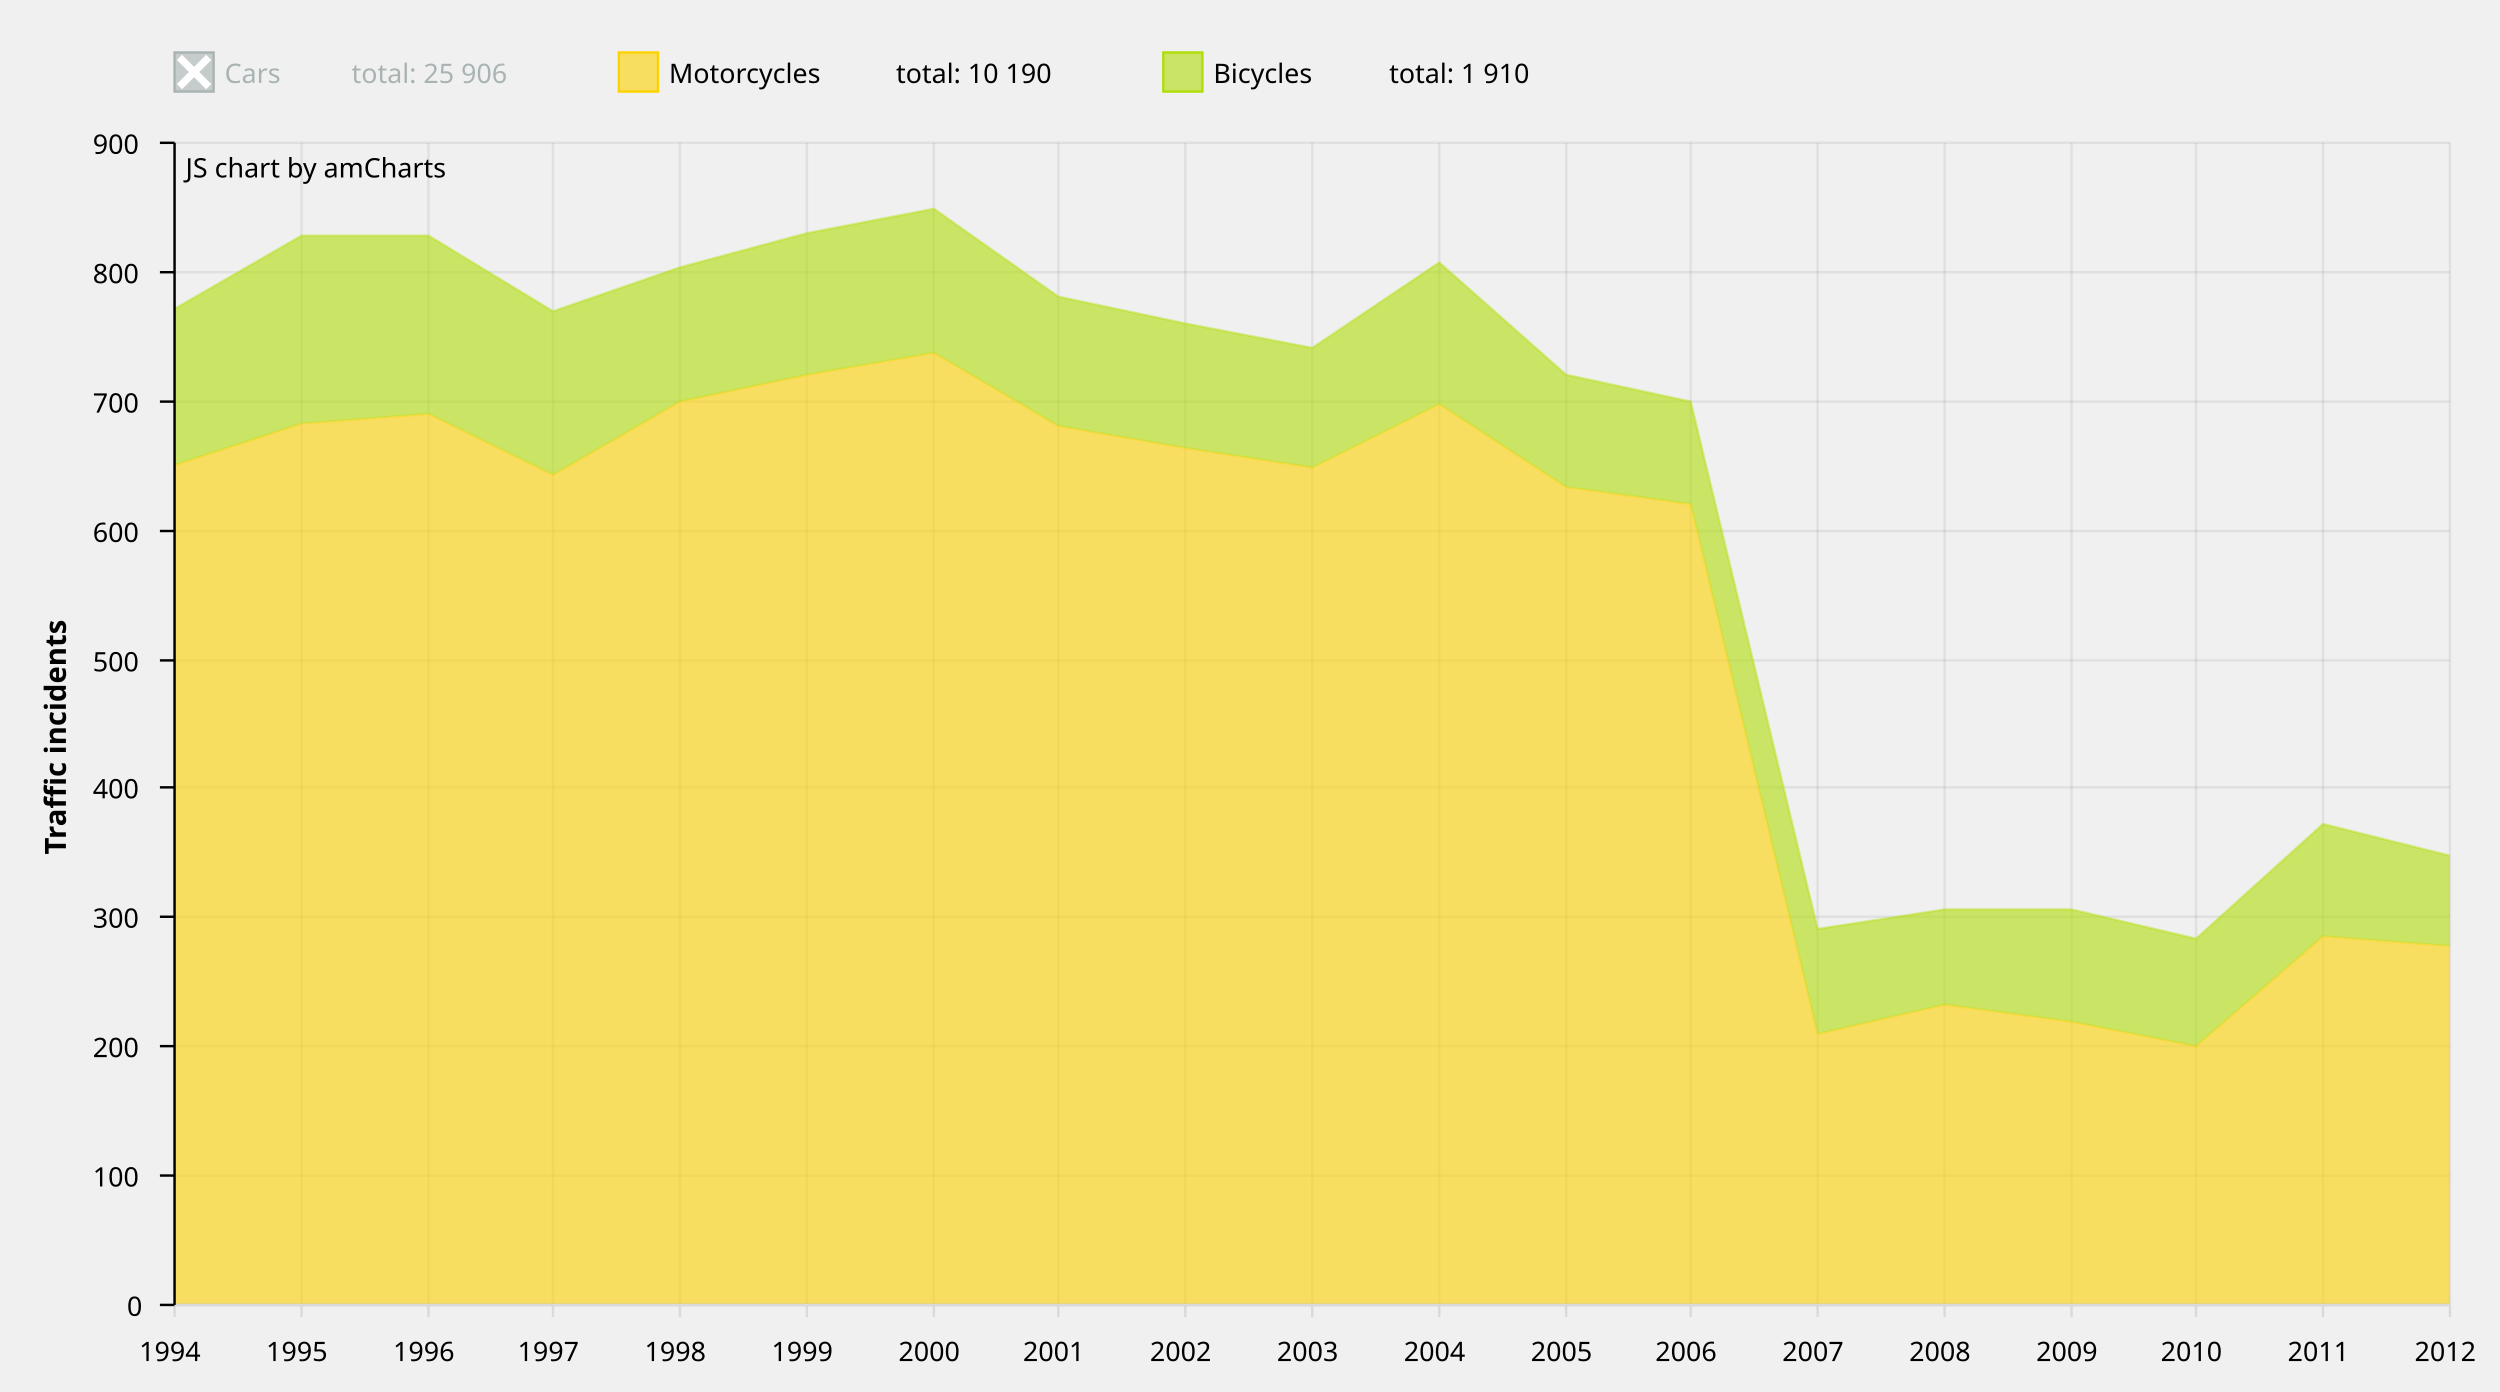
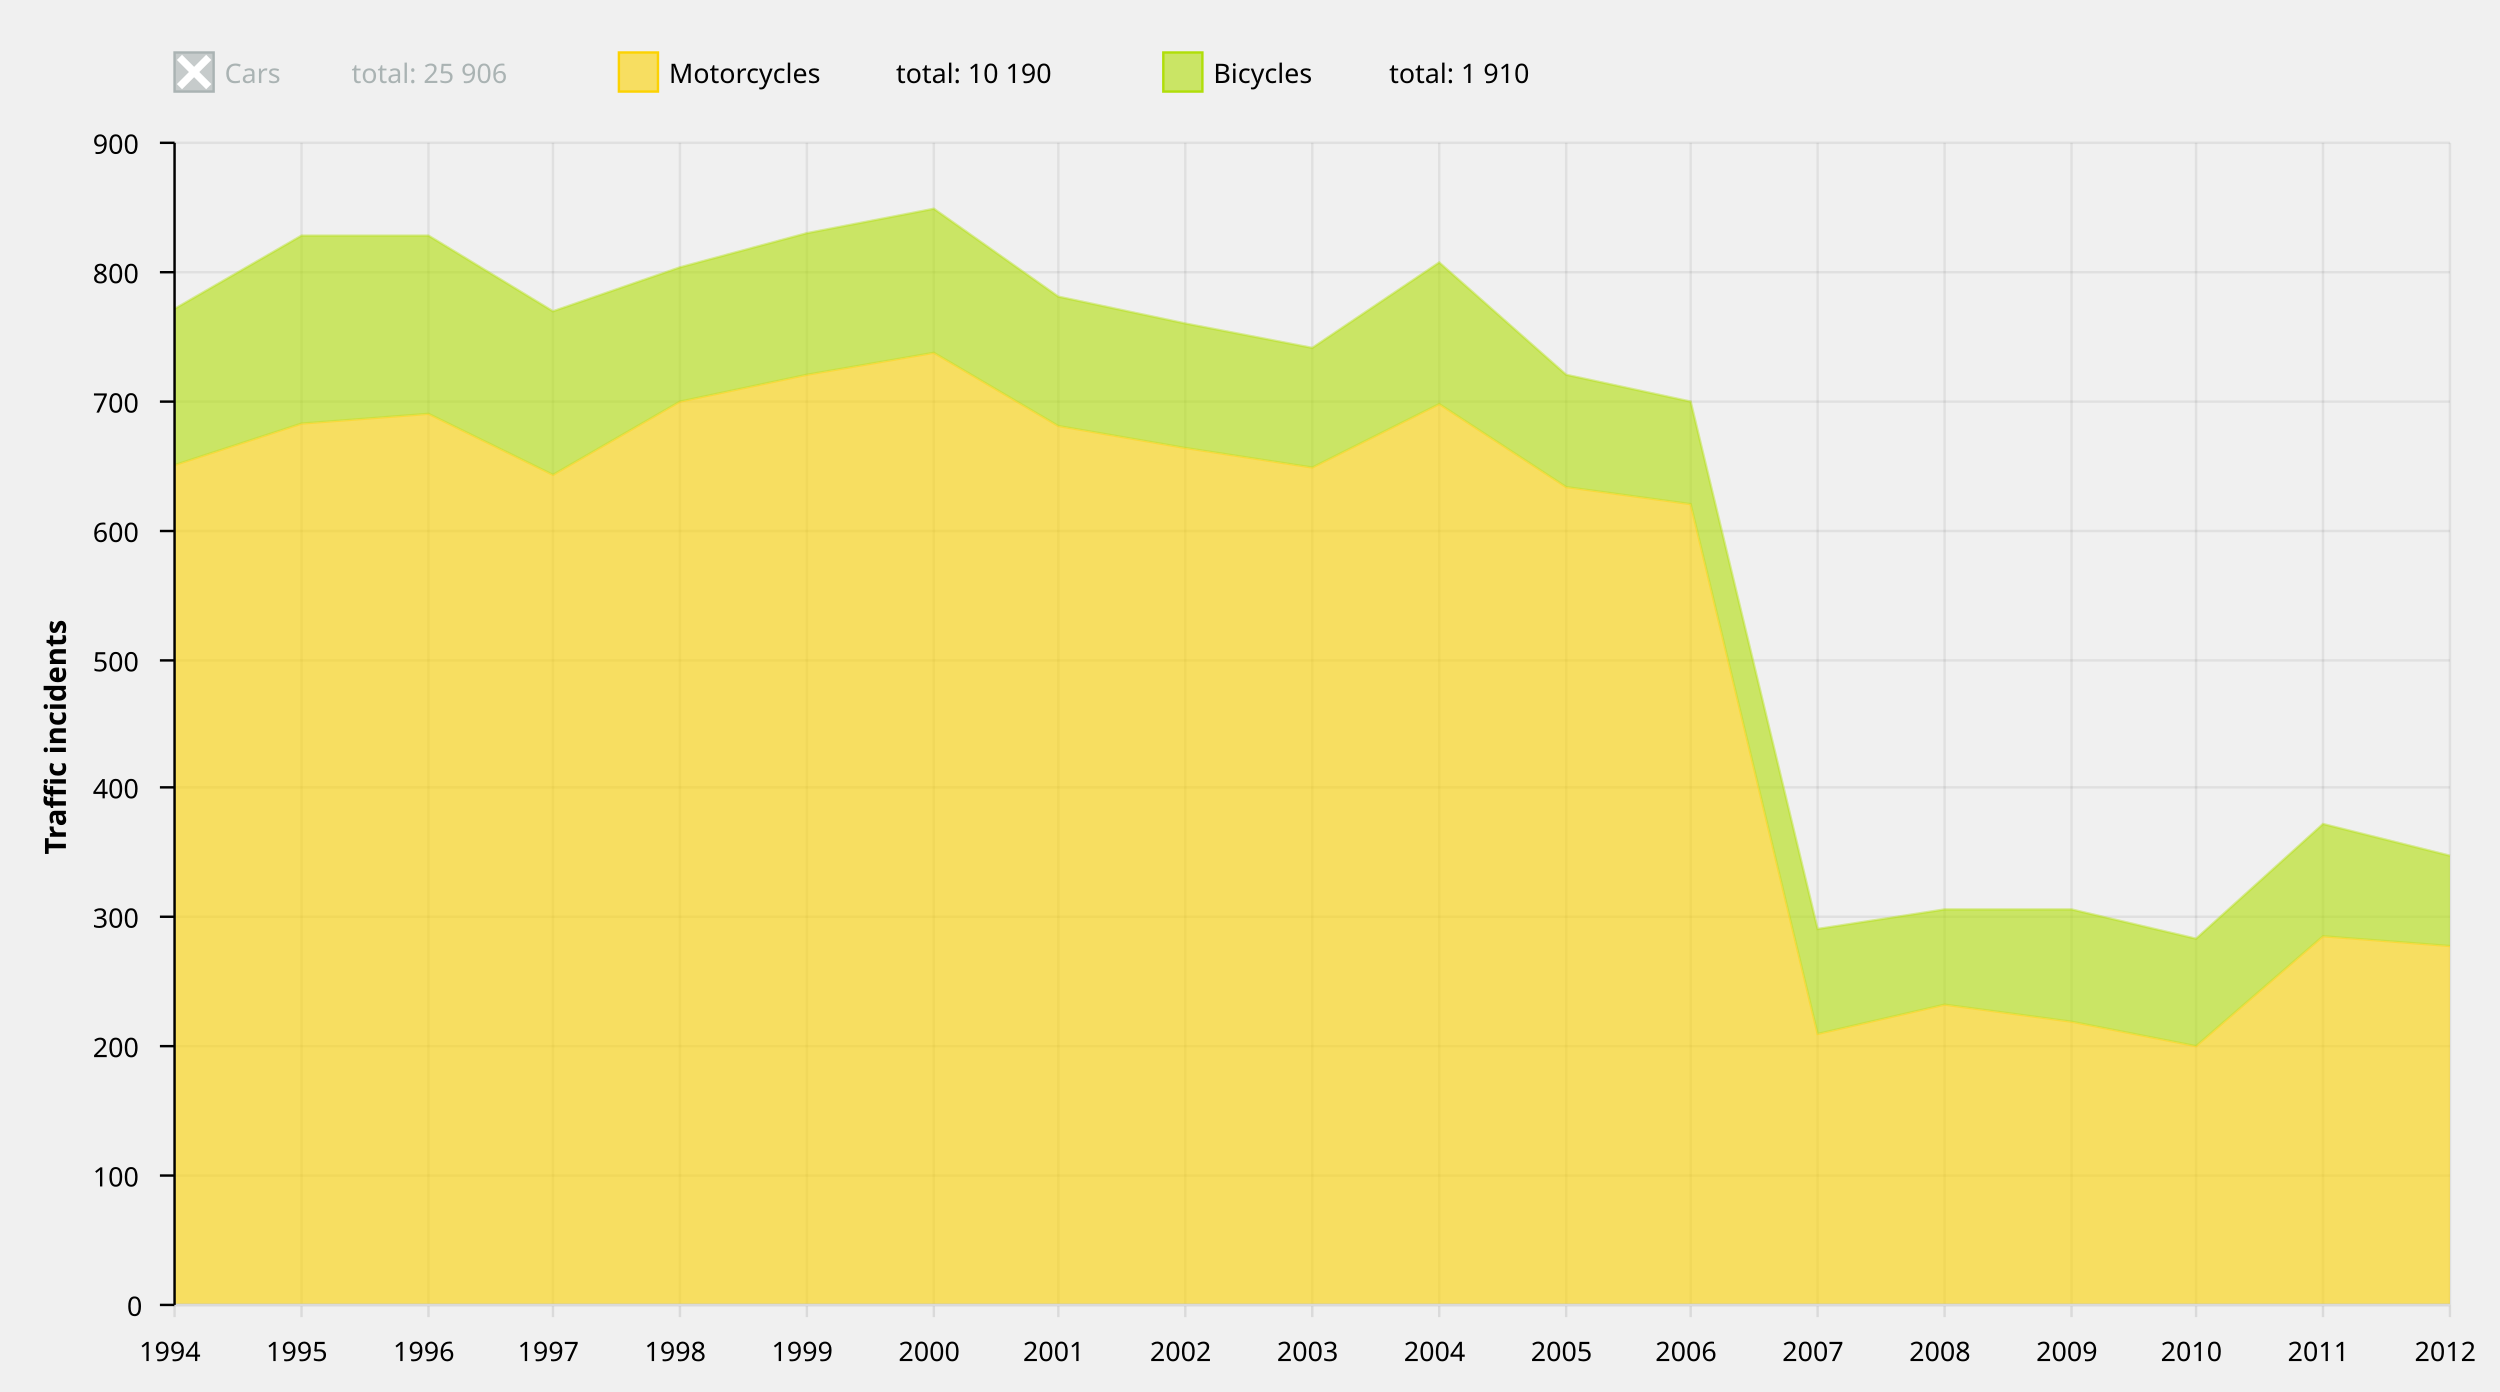
<svg xmlns="http://www.w3.org/2000/svg" version="1.1" width="1024" height="570" style="background-color: #FFFFFF" xml:space="preserve">
  <defs />
  <g style="stroke: none; stroke-width: 1; stroke-dasharray: ; stroke-linecap: butt; stroke-linejoin: miter; stroke-miterlimit: 10; fill: none; fill-rule: nonzero; opacity: 1" transform="translate(0 0)">
    <path d="M 0.5 0.5 L 932.5 0.5 L 932.5 37.5 L 0.5 37.5 Z" style="stroke:#000000;stroke-opacity:0; stroke-width: 1; stroke-dasharray: ; stroke-linecap: butt; stroke-linejoin: miter; stroke-miterlimit: 10;fill:#FFFFFF;fill-opacity:0; fill-rule: nonzero; opacity: 1" transform=" matrix(1 0 0 1 71 10) " stroke-linecap="round" />
    <path d="M -7.5 8.5 L 8.5 8.5 L 8.5 -7.5 L -7.5 -7.5 Z" style="stroke:#AAB3B3;stroke-opacity:1; stroke-width: 1; stroke-dasharray: ; stroke-linecap: butt; stroke-linejoin: miter; stroke-miterlimit: 10;fill:#AAB3B3;fill-opacity:0.6; fill-rule: nonzero; opacity: 1" transform=" matrix(1 0 0 1 79 29) " stroke-linecap="round" />
    <path d="M -5.5 -5.5 L 6.5 6.5" style="stroke:#FFFFFF;stroke-opacity:1; stroke-width: 3; stroke-dasharray: ; stroke-linecap: butt; stroke-linejoin: miter; stroke-miterlimit: 10; fill: none; fill-rule: nonzero; opacity: 1" transform=" matrix(1 0 0 1 79 29) " stroke-linecap="round" />
    <path d="M -5.5 6.5 L 6.5 -5.5" style="stroke:#FFFFFF;stroke-opacity:1; stroke-width: 3; stroke-dasharray: ; stroke-linecap: butt; stroke-linejoin: miter; stroke-miterlimit: 10; fill: none; fill-rule: nonzero; opacity: 1" transform=" matrix(1 0 0 1 79 29) " stroke-linecap="round" />
    <g transform=" matrix(1 0 0 1 92 28) ">
      <text font-family="Verdana" font-size="11" font-weight="normal" style="stroke: none; stroke-width: 1; stroke-dasharray: ; stroke-linecap: butt; stroke-linejoin: miter; stroke-miterlimit: 10;fill:#AAB3B3;fill-opacity:1; fill-rule: nonzero; opacity: 1">
        <tspan x="0" y="5.991" fill="rgba(170,179,179,1)">Cars</tspan>
      </text>
    </g>
    <g transform=" matrix(1 0 0 1 144 28) ">
      <text font-family="Verdana" font-size="11" font-weight="normal" style="stroke: none; stroke-width: 1; stroke-dasharray: ; stroke-linecap: butt; stroke-linejoin: miter; stroke-miterlimit: 10;fill:#AAB3B3;fill-opacity:1; fill-rule: nonzero; opacity: 1">
        <tspan x="0" y="5.991" fill="rgba(170,179,179,1)">total: 25 906</tspan>
      </text>
    </g>
    <rect x="16" y="0" rx="0" ry="0" width="156.5" height="18" style="stroke: none; stroke-width: 0; stroke-dasharray: ; stroke-linecap: butt; stroke-linejoin: miter; stroke-miterlimit: 10;fill:#FFFFFF;fill-opacity:0.005; fill-rule: nonzero; opacity: 1" transform=" matrix(1 0 0 1 71 21) " />
    <path d="M -7.5 8.5 L 8.5 8.5 L 8.5 -7.5 L -7.5 -7.5 Z" style="stroke:#FCD202;stroke-opacity:1; stroke-width: 1; stroke-dasharray: ; stroke-linecap: butt; stroke-linejoin: miter; stroke-miterlimit: 10;fill:#FCD202;fill-opacity:0.6; fill-rule: nonzero; opacity: 1" transform=" matrix(1 0 0 1 261 29) " stroke-linecap="round" />
    <path d="M -5.5 -5.5 L 6.5 6.5" style="stroke: #FFFFFF; stroke-width: 3; stroke-dasharray: ; stroke-linecap: butt; stroke-linejoin: miter; stroke-miterlimit: 10; fill: none; fill-rule: nonzero; opacity: 0" transform=" matrix(1 0 0 1 261 29) " stroke-linecap="round" />
    <path d="M -5.5 6.5 L 6.5 -5.5" style="stroke: #FFFFFF; stroke-width: 3; stroke-dasharray: ; stroke-linecap: butt; stroke-linejoin: miter; stroke-miterlimit: 10; fill: none; fill-rule: nonzero; opacity: 0" transform=" matrix(1 0 0 1 261 29) " stroke-linecap="round" />
    <g transform=" matrix(1 0 0 1 274 28) ">
      <text font-family="Verdana" font-size="11" font-weight="normal" style="stroke: none; stroke-width: 1; stroke-dasharray: ; stroke-linecap: butt; stroke-linejoin: miter; stroke-miterlimit: 10;fill:#000000;fill-opacity:1; fill-rule: nonzero; opacity: 1">
        <tspan x="0" y="5.991" fill="rgba(0,0,0,1)">Motorcycles</tspan>
      </text>
    </g>
    <g transform=" matrix(1 0 0 1 367 28) ">
      <text font-family="Verdana" font-size="11" font-weight="normal" style="stroke: none; stroke-width: 1; stroke-dasharray: ; stroke-linecap: butt; stroke-linejoin: miter; stroke-miterlimit: 10;fill:#000000;fill-opacity:1; fill-rule: nonzero; opacity: 1">
        <tspan x="0" y="5.991" fill="rgba(0,0,0,1)">total: 10 190</tspan>
      </text>
    </g>
    <rect x="16" y="0" rx="0" ry="0" width="197.5" height="18" style="stroke: none; stroke-width: 0; stroke-dasharray: ; stroke-linecap: butt; stroke-linejoin: miter; stroke-miterlimit: 10;fill:#FFFFFF;fill-opacity:0.005; fill-rule: nonzero; opacity: 1" transform=" matrix(1 0 0 1 253 21) " />
    <path d="M -7.5 8.5 L 8.5 8.5 L 8.5 -7.5 L -7.5 -7.5 Z" style="stroke:#B0DE09;stroke-opacity:1; stroke-width: 1; stroke-dasharray: ; stroke-linecap: butt; stroke-linejoin: miter; stroke-miterlimit: 10;fill:#B0DE09;fill-opacity:0.6; fill-rule: nonzero; opacity: 1" transform=" matrix(1 0 0 1 484 29) " stroke-linecap="round" />
    <path d="M -5.5 -5.5 L 6.5 6.5" style="stroke: #FFFFFF; stroke-width: 3; stroke-dasharray: ; stroke-linecap: butt; stroke-linejoin: miter; stroke-miterlimit: 10; fill: none; fill-rule: nonzero; opacity: 0" transform=" matrix(1 0 0 1 484 29) " stroke-linecap="round" />
    <path d="M -5.5 6.5 L 6.5 -5.5" style="stroke: #FFFFFF; stroke-width: 3; stroke-dasharray: ; stroke-linecap: butt; stroke-linejoin: miter; stroke-miterlimit: 10; fill: none; fill-rule: nonzero; opacity: 0" transform=" matrix(1 0 0 1 484 29) " stroke-linecap="round" />
    <g transform=" matrix(1 0 0 1 497 28) ">
      <text font-family="Verdana" font-size="11" font-weight="normal" style="stroke: none; stroke-width: 1; stroke-dasharray: ; stroke-linecap: butt; stroke-linejoin: miter; stroke-miterlimit: 10;fill:#000000;fill-opacity:1; fill-rule: nonzero; opacity: 1">
        <tspan x="0" y="5.991" fill="rgba(0,0,0,1)">Bicycles</tspan>
      </text>
    </g>
    <g transform=" matrix(1 0 0 1 569 28) ">
      <text font-family="Verdana" font-size="11" font-weight="normal" style="stroke: none; stroke-width: 1; stroke-dasharray: ; stroke-linecap: butt; stroke-linejoin: miter; stroke-miterlimit: 10;fill:#000000;fill-opacity:1; fill-rule: nonzero; opacity: 1">
        <tspan x="0" y="5.991" fill="rgba(0,0,0,1)">total: 1 910</tspan>
      </text>
    </g>
    <rect x="16" y="0" rx="0" ry="0" width="176.5" height="18" style="stroke: none; stroke-width: 0; stroke-dasharray: ; stroke-linecap: butt; stroke-linejoin: miter; stroke-miterlimit: 10;fill:#FFFFFF;fill-opacity:0.005; fill-rule: nonzero; opacity: 1" transform=" matrix(1 0 0 1 476 21) " />
  </g>
  <g style="stroke: none; stroke-width: 1; stroke-dasharray: ; stroke-linecap: butt; stroke-linejoin: miter; stroke-miterlimit: 10; fill: none; fill-rule: nonzero; opacity: 1" transform="translate(0 48)">
    <path d="M 0.5 0.5 L 1023.5 0.5 L 1023.5 521.5 L 0.5 521.5 Z" style="stroke:#000000;stroke-opacity:0; stroke-width: 1; stroke-dasharray: ; stroke-linecap: butt; stroke-linejoin: miter; stroke-miterlimit: 10;fill:#FFFFFF;fill-opacity:0; fill-rule: nonzero; opacity: 1" transform="" stroke-linecap="round" />
    <path d="M 0.5 0.5 L 932.5 0.5 L 932.5 476.5 L 0.5 476.5 L 0.5 0.5 Z" style="stroke:#000000;stroke-opacity:0; stroke-width: 1; stroke-dasharray: ; stroke-linecap: butt; stroke-linejoin: miter; stroke-miterlimit: 10;fill:#FFFFFF;fill-opacity:0; fill-rule: nonzero; opacity: 1" transform=" matrix(1 0 0 1 71 10) " stroke-linecap="round" />
    <path d="M 0.5 0.5 L 0.5 5.5" style="stroke:#DADADA;stroke-opacity:1; stroke-width: 1; stroke-dasharray: ; stroke-linecap: butt; stroke-linejoin: miter; stroke-miterlimit: 10; fill: none; fill-rule: nonzero; opacity: 1" transform=" matrix(1 0 0 1 71 486) " stroke-linecap="round" />
    <path d="M 0.5 476.5 L 0.5 476.5 L 0.5 0.5" style="stroke:#000000;stroke-opacity:0.07; stroke-width: 1; stroke-dasharray: ; stroke-linecap: butt; stroke-linejoin: miter; stroke-miterlimit: 10; fill: none; fill-rule: nonzero; opacity: 1" transform=" matrix(1 0 0 1 71 10) " stroke-linecap="round" />
    <path d="M 52.5 0.5 L 52.5 5.5" style="stroke:#DADADA;stroke-opacity:1; stroke-width: 1; stroke-dasharray: ; stroke-linecap: butt; stroke-linejoin: miter; stroke-miterlimit: 10; fill: none; fill-rule: nonzero; opacity: 1" transform=" matrix(1 0 0 1 71 486) " stroke-linecap="round" />
    <path d="M 52.5 476.5 L 52.5 476.5 L 52.5 0.5" style="stroke:#000000;stroke-opacity:0.07; stroke-width: 1; stroke-dasharray: ; stroke-linecap: butt; stroke-linejoin: miter; stroke-miterlimit: 10; fill: none; fill-rule: nonzero; opacity: 1" transform=" matrix(1 0 0 1 71 10) " stroke-linecap="round" />
    <path d="M 104.5 0.5 L 104.5 5.5" style="stroke:#DADADA;stroke-opacity:1; stroke-width: 1; stroke-dasharray: ; stroke-linecap: butt; stroke-linejoin: miter; stroke-miterlimit: 10; fill: none; fill-rule: nonzero; opacity: 1" transform=" matrix(1 0 0 1 71 486) " stroke-linecap="round" />
    <path d="M 104.5 476.5 L 104.5 476.5 L 104.5 0.5" style="stroke:#000000;stroke-opacity:0.07; stroke-width: 1; stroke-dasharray: ; stroke-linecap: butt; stroke-linejoin: miter; stroke-miterlimit: 10; fill: none; fill-rule: nonzero; opacity: 1" transform=" matrix(1 0 0 1 71 10) " stroke-linecap="round" />
    <path d="M 155.5 0.5 L 155.5 5.5" style="stroke:#DADADA;stroke-opacity:1; stroke-width: 1; stroke-dasharray: ; stroke-linecap: butt; stroke-linejoin: miter; stroke-miterlimit: 10; fill: none; fill-rule: nonzero; opacity: 1" transform=" matrix(1 0 0 1 71 486) " stroke-linecap="round" />
    <path d="M 155.5 476.5 L 155.5 476.5 L 155.5 0.5" style="stroke:#000000;stroke-opacity:0.07; stroke-width: 1; stroke-dasharray: ; stroke-linecap: butt; stroke-linejoin: miter; stroke-miterlimit: 10; fill: none; fill-rule: nonzero; opacity: 1" transform=" matrix(1 0 0 1 71 10) " stroke-linecap="round" />
    <path d="M 207.5 0.5 L 207.5 5.5" style="stroke:#DADADA;stroke-opacity:1; stroke-width: 1; stroke-dasharray: ; stroke-linecap: butt; stroke-linejoin: miter; stroke-miterlimit: 10; fill: none; fill-rule: nonzero; opacity: 1" transform=" matrix(1 0 0 1 71 486) " stroke-linecap="round" />
    <path d="M 207.5 476.5 L 207.5 476.5 L 207.5 0.5" style="stroke:#000000;stroke-opacity:0.07; stroke-width: 1; stroke-dasharray: ; stroke-linecap: butt; stroke-linejoin: miter; stroke-miterlimit: 10; fill: none; fill-rule: nonzero; opacity: 1" transform=" matrix(1 0 0 1 71 10) " stroke-linecap="round" />
    <path d="M 259.5 0.5 L 259.5 5.5" style="stroke:#DADADA;stroke-opacity:1; stroke-width: 1; stroke-dasharray: ; stroke-linecap: butt; stroke-linejoin: miter; stroke-miterlimit: 10; fill: none; fill-rule: nonzero; opacity: 1" transform=" matrix(1 0 0 1 71 486) " stroke-linecap="round" />
    <path d="M 259.5 476.5 L 259.5 476.5 L 259.5 0.5" style="stroke:#000000;stroke-opacity:0.07; stroke-width: 1; stroke-dasharray: ; stroke-linecap: butt; stroke-linejoin: miter; stroke-miterlimit: 10; fill: none; fill-rule: nonzero; opacity: 1" transform=" matrix(1 0 0 1 71 10) " stroke-linecap="round" />
    <path d="M 311.5 0.5 L 311.5 5.5" style="stroke:#DADADA;stroke-opacity:1; stroke-width: 1; stroke-dasharray: ; stroke-linecap: butt; stroke-linejoin: miter; stroke-miterlimit: 10; fill: none; fill-rule: nonzero; opacity: 1" transform=" matrix(1 0 0 1 71 486) " stroke-linecap="round" />
    <path d="M 311.5 476.5 L 311.5 476.5 L 311.5 0.5" style="stroke:#000000;stroke-opacity:0.07; stroke-width: 1; stroke-dasharray: ; stroke-linecap: butt; stroke-linejoin: miter; stroke-miterlimit: 10; fill: none; fill-rule: nonzero; opacity: 1" transform=" matrix(1 0 0 1 71 10) " stroke-linecap="round" />
    <path d="M 362.5 0.5 L 362.5 5.5" style="stroke:#DADADA;stroke-opacity:1; stroke-width: 1; stroke-dasharray: ; stroke-linecap: butt; stroke-linejoin: miter; stroke-miterlimit: 10; fill: none; fill-rule: nonzero; opacity: 1" transform=" matrix(1 0 0 1 71 486) " stroke-linecap="round" />
    <path d="M 362.5 476.5 L 362.5 476.5 L 362.5 0.5" style="stroke:#000000;stroke-opacity:0.07; stroke-width: 1; stroke-dasharray: ; stroke-linecap: butt; stroke-linejoin: miter; stroke-miterlimit: 10; fill: none; fill-rule: nonzero; opacity: 1" transform=" matrix(1 0 0 1 71 10) " stroke-linecap="round" />
    <path d="M 414.5 0.5 L 414.5 5.5" style="stroke:#DADADA;stroke-opacity:1; stroke-width: 1; stroke-dasharray: ; stroke-linecap: butt; stroke-linejoin: miter; stroke-miterlimit: 10; fill: none; fill-rule: nonzero; opacity: 1" transform=" matrix(1 0 0 1 71 486) " stroke-linecap="round" />
    <path d="M 414.5 476.5 L 414.5 476.5 L 414.5 0.5" style="stroke:#000000;stroke-opacity:0.07; stroke-width: 1; stroke-dasharray: ; stroke-linecap: butt; stroke-linejoin: miter; stroke-miterlimit: 10; fill: none; fill-rule: nonzero; opacity: 1" transform=" matrix(1 0 0 1 71 10) " stroke-linecap="round" />
    <path d="M 466.5 0.5 L 466.5 5.5" style="stroke:#DADADA;stroke-opacity:1; stroke-width: 1; stroke-dasharray: ; stroke-linecap: butt; stroke-linejoin: miter; stroke-miterlimit: 10; fill: none; fill-rule: nonzero; opacity: 1" transform=" matrix(1 0 0 1 71 486) " stroke-linecap="round" />
    <path d="M 466.5 476.5 L 466.5 476.5 L 466.5 0.5" style="stroke:#000000;stroke-opacity:0.07; stroke-width: 1; stroke-dasharray: ; stroke-linecap: butt; stroke-linejoin: miter; stroke-miterlimit: 10; fill: none; fill-rule: nonzero; opacity: 1" transform=" matrix(1 0 0 1 71 10) " stroke-linecap="round" />
    <path d="M 518.5 0.5 L 518.5 5.5" style="stroke:#DADADA;stroke-opacity:1; stroke-width: 1; stroke-dasharray: ; stroke-linecap: butt; stroke-linejoin: miter; stroke-miterlimit: 10; fill: none; fill-rule: nonzero; opacity: 1" transform=" matrix(1 0 0 1 71 486) " stroke-linecap="round" />
    <path d="M 518.5 476.5 L 518.5 476.5 L 518.5 0.5" style="stroke:#000000;stroke-opacity:0.07; stroke-width: 1; stroke-dasharray: ; stroke-linecap: butt; stroke-linejoin: miter; stroke-miterlimit: 10; fill: none; fill-rule: nonzero; opacity: 1" transform=" matrix(1 0 0 1 71 10) " stroke-linecap="round" />
    <path d="M 570.5 0.5 L 570.5 5.5" style="stroke:#DADADA;stroke-opacity:1; stroke-width: 1; stroke-dasharray: ; stroke-linecap: butt; stroke-linejoin: miter; stroke-miterlimit: 10; fill: none; fill-rule: nonzero; opacity: 1" transform=" matrix(1 0 0 1 71 486) " stroke-linecap="round" />
    <path d="M 570.5 476.5 L 570.5 476.5 L 570.5 0.5" style="stroke:#000000;stroke-opacity:0.07; stroke-width: 1; stroke-dasharray: ; stroke-linecap: butt; stroke-linejoin: miter; stroke-miterlimit: 10; fill: none; fill-rule: nonzero; opacity: 1" transform=" matrix(1 0 0 1 71 10) " stroke-linecap="round" />
    <path d="M 621.5 0.5 L 621.5 5.5" style="stroke:#DADADA;stroke-opacity:1; stroke-width: 1; stroke-dasharray: ; stroke-linecap: butt; stroke-linejoin: miter; stroke-miterlimit: 10; fill: none; fill-rule: nonzero; opacity: 1" transform=" matrix(1 0 0 1 71 486) " stroke-linecap="round" />
    <path d="M 621.5 476.5 L 621.5 476.5 L 621.5 0.5" style="stroke:#000000;stroke-opacity:0.07; stroke-width: 1; stroke-dasharray: ; stroke-linecap: butt; stroke-linejoin: miter; stroke-miterlimit: 10; fill: none; fill-rule: nonzero; opacity: 1" transform=" matrix(1 0 0 1 71 10) " stroke-linecap="round" />
    <path d="M 673.5 0.5 L 673.5 5.5" style="stroke:#DADADA;stroke-opacity:1; stroke-width: 1; stroke-dasharray: ; stroke-linecap: butt; stroke-linejoin: miter; stroke-miterlimit: 10; fill: none; fill-rule: nonzero; opacity: 1" transform=" matrix(1 0 0 1 71 486) " stroke-linecap="round" />
    <path d="M 673.5 476.5 L 673.5 476.5 L 673.5 0.5" style="stroke:#000000;stroke-opacity:0.07; stroke-width: 1; stroke-dasharray: ; stroke-linecap: butt; stroke-linejoin: miter; stroke-miterlimit: 10; fill: none; fill-rule: nonzero; opacity: 1" transform=" matrix(1 0 0 1 71 10) " stroke-linecap="round" />
    <path d="M 725.5 0.5 L 725.5 5.5" style="stroke:#DADADA;stroke-opacity:1; stroke-width: 1; stroke-dasharray: ; stroke-linecap: butt; stroke-linejoin: miter; stroke-miterlimit: 10; fill: none; fill-rule: nonzero; opacity: 1" transform=" matrix(1 0 0 1 71 486) " stroke-linecap="round" />
    <path d="M 725.5 476.5 L 725.5 476.5 L 725.5 0.5" style="stroke:#000000;stroke-opacity:0.07; stroke-width: 1; stroke-dasharray: ; stroke-linecap: butt; stroke-linejoin: miter; stroke-miterlimit: 10; fill: none; fill-rule: nonzero; opacity: 1" transform=" matrix(1 0 0 1 71 10) " stroke-linecap="round" />
    <path d="M 777.5 0.5 L 777.5 5.5" style="stroke:#DADADA;stroke-opacity:1; stroke-width: 1; stroke-dasharray: ; stroke-linecap: butt; stroke-linejoin: miter; stroke-miterlimit: 10; fill: none; fill-rule: nonzero; opacity: 1" transform=" matrix(1 0 0 1 71 486) " stroke-linecap="round" />
    <path d="M 777.5 476.5 L 777.5 476.5 L 777.5 0.5" style="stroke:#000000;stroke-opacity:0.07; stroke-width: 1; stroke-dasharray: ; stroke-linecap: butt; stroke-linejoin: miter; stroke-miterlimit: 10; fill: none; fill-rule: nonzero; opacity: 1" transform=" matrix(1 0 0 1 71 10) " stroke-linecap="round" />
    <path d="M 828.5 0.5 L 828.5 5.5" style="stroke:#DADADA;stroke-opacity:1; stroke-width: 1; stroke-dasharray: ; stroke-linecap: butt; stroke-linejoin: miter; stroke-miterlimit: 10; fill: none; fill-rule: nonzero; opacity: 1" transform=" matrix(1 0 0 1 71 486) " stroke-linecap="round" />
    <path d="M 828.5 476.5 L 828.5 476.5 L 828.5 0.5" style="stroke:#000000;stroke-opacity:0.07; stroke-width: 1; stroke-dasharray: ; stroke-linecap: butt; stroke-linejoin: miter; stroke-miterlimit: 10; fill: none; fill-rule: nonzero; opacity: 1" transform=" matrix(1 0 0 1 71 10) " stroke-linecap="round" />
    <path d="M 880.5 0.5 L 880.5 5.5" style="stroke:#DADADA;stroke-opacity:1; stroke-width: 1; stroke-dasharray: ; stroke-linecap: butt; stroke-linejoin: miter; stroke-miterlimit: 10; fill: none; fill-rule: nonzero; opacity: 1" transform=" matrix(1 0 0 1 71 486) " stroke-linecap="round" />
    <path d="M 880.5 476.5 L 880.5 476.5 L 880.5 0.5" style="stroke:#000000;stroke-opacity:0.07; stroke-width: 1; stroke-dasharray: ; stroke-linecap: butt; stroke-linejoin: miter; stroke-miterlimit: 10; fill: none; fill-rule: nonzero; opacity: 1" transform=" matrix(1 0 0 1 71 10) " stroke-linecap="round" />
    <path d="M 932.5 0.5 L 932.5 5.5" style="stroke:#DADADA;stroke-opacity:1; stroke-width: 1; stroke-dasharray: ; stroke-linecap: butt; stroke-linejoin: miter; stroke-miterlimit: 10; fill: none; fill-rule: nonzero; opacity: 1" transform=" matrix(1 0 0 1 71 486) " stroke-linecap="round" />
    <path d="M 932.5 476.5 L 932.5 476.5 L 932.5 0.5" style="stroke:#000000;stroke-opacity:0.07; stroke-width: 1; stroke-dasharray: ; stroke-linecap: butt; stroke-linejoin: miter; stroke-miterlimit: 10; fill: none; fill-rule: nonzero; opacity: 1" transform=" matrix(1 0 0 1 71 10) " stroke-linecap="round" />
    <path d="M 0.5 476.5 L 6.5 476.5" style="stroke:#000000;stroke-opacity:1; stroke-width: 1; stroke-dasharray: ; stroke-linecap: butt; stroke-linejoin: miter; stroke-miterlimit: 10; fill: none; fill-rule: nonzero; opacity: 1" transform=" matrix(1 0 0 1 65 10) " stroke-linecap="round" />
    <path d="M 0.5 476.5 L 0.5 476.5 L 932.5 476.5" style="stroke:#000000;stroke-opacity:0.07; stroke-width: 1; stroke-dasharray: ; stroke-linecap: butt; stroke-linejoin: miter; stroke-miterlimit: 10; fill: none; fill-rule: nonzero; opacity: 1" transform=" matrix(1 0 0 1 71 10) " stroke-linecap="round" />
    <path d="M 0.5 423.5 L 6.5 423.5" style="stroke:#000000;stroke-opacity:1; stroke-width: 1; stroke-dasharray: ; stroke-linecap: butt; stroke-linejoin: miter; stroke-miterlimit: 10; fill: none; fill-rule: nonzero; opacity: 1" transform=" matrix(1 0 0 1 65 10) " stroke-linecap="round" />
    <path d="M 0.5 423.5 L 0.5 423.5 L 932.5 423.5" style="stroke:#000000;stroke-opacity:0.07; stroke-width: 1; stroke-dasharray: ; stroke-linecap: butt; stroke-linejoin: miter; stroke-miterlimit: 10; fill: none; fill-rule: nonzero; opacity: 1" transform=" matrix(1 0 0 1 71 10) " stroke-linecap="round" />
    <path d="M 0.5 370.5 L 6.5 370.5" style="stroke:#000000;stroke-opacity:1; stroke-width: 1; stroke-dasharray: ; stroke-linecap: butt; stroke-linejoin: miter; stroke-miterlimit: 10; fill: none; fill-rule: nonzero; opacity: 1" transform=" matrix(1 0 0 1 65 10) " stroke-linecap="round" />
    <path d="M 0.5 370.5 L 0.5 370.5 L 932.5 370.5" style="stroke:#000000;stroke-opacity:0.07; stroke-width: 1; stroke-dasharray: ; stroke-linecap: butt; stroke-linejoin: miter; stroke-miterlimit: 10; fill: none; fill-rule: nonzero; opacity: 1" transform=" matrix(1 0 0 1 71 10) " stroke-linecap="round" />
    <path d="M 0.5 317.5 L 6.5 317.5" style="stroke:#000000;stroke-opacity:1; stroke-width: 1; stroke-dasharray: ; stroke-linecap: butt; stroke-linejoin: miter; stroke-miterlimit: 10; fill: none; fill-rule: nonzero; opacity: 1" transform=" matrix(1 0 0 1 65 10) " stroke-linecap="round" />
    <path d="M 0.5 317.5 L 0.5 317.5 L 932.5 317.5" style="stroke:#000000;stroke-opacity:0.07; stroke-width: 1; stroke-dasharray: ; stroke-linecap: butt; stroke-linejoin: miter; stroke-miterlimit: 10; fill: none; fill-rule: nonzero; opacity: 1" transform=" matrix(1 0 0 1 71 10) " stroke-linecap="round" />
    <path d="M 0.5 264.5 L 6.5 264.5" style="stroke:#000000;stroke-opacity:1; stroke-width: 1; stroke-dasharray: ; stroke-linecap: butt; stroke-linejoin: miter; stroke-miterlimit: 10; fill: none; fill-rule: nonzero; opacity: 1" transform=" matrix(1 0 0 1 65 10) " stroke-linecap="round" />
    <path d="M 0.5 264.5 L 0.5 264.5 L 932.5 264.5" style="stroke:#000000;stroke-opacity:0.07; stroke-width: 1; stroke-dasharray: ; stroke-linecap: butt; stroke-linejoin: miter; stroke-miterlimit: 10; fill: none; fill-rule: nonzero; opacity: 1" transform=" matrix(1 0 0 1 71 10) " stroke-linecap="round" />
    <path d="M 0.5 212.5 L 6.5 212.5" style="stroke:#000000;stroke-opacity:1; stroke-width: 1; stroke-dasharray: ; stroke-linecap: butt; stroke-linejoin: miter; stroke-miterlimit: 10; fill: none; fill-rule: nonzero; opacity: 1" transform=" matrix(1 0 0 1 65 10) " stroke-linecap="round" />
    <path d="M 0.5 212.5 L 0.5 212.5 L 932.5 212.5" style="stroke:#000000;stroke-opacity:0.07; stroke-width: 1; stroke-dasharray: ; stroke-linecap: butt; stroke-linejoin: miter; stroke-miterlimit: 10; fill: none; fill-rule: nonzero; opacity: 1" transform=" matrix(1 0 0 1 71 10) " stroke-linecap="round" />
    <path d="M 0.5 159.5 L 6.5 159.5" style="stroke:#000000;stroke-opacity:1; stroke-width: 1; stroke-dasharray: ; stroke-linecap: butt; stroke-linejoin: miter; stroke-miterlimit: 10; fill: none; fill-rule: nonzero; opacity: 1" transform=" matrix(1 0 0 1 65 10) " stroke-linecap="round" />
    <path d="M 0.5 159.5 L 0.5 159.5 L 932.5 159.5" style="stroke:#000000;stroke-opacity:0.07; stroke-width: 1; stroke-dasharray: ; stroke-linecap: butt; stroke-linejoin: miter; stroke-miterlimit: 10; fill: none; fill-rule: nonzero; opacity: 1" transform=" matrix(1 0 0 1 71 10) " stroke-linecap="round" />
    <path d="M 0.5 106.5 L 6.5 106.5" style="stroke:#000000;stroke-opacity:1; stroke-width: 1; stroke-dasharray: ; stroke-linecap: butt; stroke-linejoin: miter; stroke-miterlimit: 10; fill: none; fill-rule: nonzero; opacity: 1" transform=" matrix(1 0 0 1 65 10) " stroke-linecap="round" />
    <path d="M 0.5 106.5 L 0.5 106.5 L 932.5 106.5" style="stroke:#000000;stroke-opacity:0.07; stroke-width: 1; stroke-dasharray: ; stroke-linecap: butt; stroke-linejoin: miter; stroke-miterlimit: 10; fill: none; fill-rule: nonzero; opacity: 1" transform=" matrix(1 0 0 1 71 10) " stroke-linecap="round" />
    <path d="M 0.5 53.5 L 6.5 53.5" style="stroke:#000000;stroke-opacity:1; stroke-width: 1; stroke-dasharray: ; stroke-linecap: butt; stroke-linejoin: miter; stroke-miterlimit: 10; fill: none; fill-rule: nonzero; opacity: 1" transform=" matrix(1 0 0 1 65 10) " stroke-linecap="round" />
    <path d="M 0.5 53.5 L 0.5 53.5 L 932.5 53.5" style="stroke:#000000;stroke-opacity:0.07; stroke-width: 1; stroke-dasharray: ; stroke-linecap: butt; stroke-linejoin: miter; stroke-miterlimit: 10; fill: none; fill-rule: nonzero; opacity: 1" transform=" matrix(1 0 0 1 71 10) " stroke-linecap="round" />
    <path d="M 0.5 0.5 L 6.5 0.5" style="stroke:#000000;stroke-opacity:1; stroke-width: 1; stroke-dasharray: ; stroke-linecap: butt; stroke-linejoin: miter; stroke-miterlimit: 10; fill: none; fill-rule: nonzero; opacity: 1" transform=" matrix(1 0 0 1 65 10) " stroke-linecap="round" />
    <path d="M 0.5 0.5 L 0.5 0.5 L 932.5 0.5" style="stroke:#000000;stroke-opacity:0.07; stroke-width: 1; stroke-dasharray: ; stroke-linecap: butt; stroke-linejoin: miter; stroke-miterlimit: 10; fill: none; fill-rule: nonzero; opacity: 1" transform=" matrix(1 0 0 1 71 10) " stroke-linecap="round" />
    <path d="M 0.5 132.5 L 52.5 115.5 L 104.5 111.5 L 155.5 136.5 L 207.5 106.5 L 259.5 95.5 L 311.5 86.5 L 362.5 116.5 L 414.5 125.5 L 466.5 133.5 L 518.5 107.5 L 570.5 141.5 L 621.5 148.5 L 673.5 365.5 L 725.5 353.5 L 777.5 360.5 L 828.5 370.5 L 880.5 325.5 L 932.5 329.5 M 0 0 L 0 0" style="stroke:#FCD202;stroke-opacity:0.4; stroke-width: 1; stroke-dasharray: ; stroke-linecap: butt; stroke-linejoin: miter; stroke-miterlimit: 10; fill: none; fill-rule: nonzero; opacity: 1" transform=" matrix(1 0 0 1 71 10) " stroke-linecap="round" />
    <path d="M 0.5 132.5 L 52.5 115.5 L 104.5 111.5 L 155.5 136.5 L 207.5 106.5 L 259.5 95.5 L 311.5 86.5 L 362.5 116.5 L 414.5 125.5 L 466.5 133.5 L 518.5 107.5 L 570.5 141.5 L 621.5 148.5 L 673.5 365.5 L 725.5 353.5 L 777.5 360.5 L 828.5 370.5 L 880.5 325.5 L 932.5 329.5 L 932.5 476.5 L 880.5 476.5 L 828.5 476.5 L 777.5 476.5 L 725.5 476.5 L 673.5 476.5 L 621.5 476.5 L 570.5 476.5 L 518.5 476.5 L 466.5 476.5 L 414.5 476.5 L 362.5 476.5 L 311.5 476.5 L 259.5 476.5 L 207.5 476.5 L 155.5 476.5 L 104.5 476.5 L 52.5 476.5 L 0.5 476.5 Z" style="stroke:#000000;stroke-opacity:0; stroke-width: 1; stroke-dasharray: ; stroke-linecap: butt; stroke-linejoin: miter; stroke-miterlimit: 10;fill:#FCD202;fill-opacity:0.6; fill-rule: nonzero; opacity: 1" transform=" matrix(1 0 0 1 71 10) " stroke-linecap="round" />
    <rect x="0" y="0" rx="0" ry="0" width="934" height="478" style="stroke: none; stroke-width: 0; stroke-dasharray: ; stroke-linecap: butt; stroke-linejoin: miter; stroke-miterlimit: 10; fill: transparent; fill-rule: nonzero; opacity: 1" transform="" />
    <path d="M 0.5 68.5 L 52.5 38.5 L 104.5 38.5 L 155.5 69.5 L 207.5 51.5 L 259.5 37.5 L 311.5 27.5 L 362.5 63.5 L 414.5 74.5 L 466.5 84.5 L 518.5 49.5 L 570.5 95.5 L 621.5 106.5 L 673.5 322.5 L 725.5 314.5 L 777.5 314.5 L 828.5 326.5 L 880.5 279.5 L 932.5 292.5 M 0 0 L 0 0" style="stroke:#B0DE09;stroke-opacity:0.4; stroke-width: 1; stroke-dasharray: ; stroke-linecap: butt; stroke-linejoin: miter; stroke-miterlimit: 10; fill: none; fill-rule: nonzero; opacity: 1" transform=" matrix(1 0 0 1 71 10) " stroke-linecap="round" />
    <path d="M 0.5 68.5 L 52.5 38.5 L 104.5 38.5 L 155.5 69.5 L 207.5 51.5 L 259.5 37.5 L 311.5 27.5 L 362.5 63.5 L 414.5 74.5 L 466.5 84.5 L 518.5 49.5 L 570.5 95.5 L 621.5 106.5 L 673.5 322.5 L 725.5 314.5 L 777.5 314.5 L 828.5 326.5 L 880.5 279.5 L 932.5 292.5 L 932.5 329.5 L 880.5 325.5 L 828.5 370.5 L 777.5 360.5 L 725.5 353.5 L 673.5 365.5 L 621.5 148.5 L 570.5 141.5 L 518.5 107.5 L 466.5 133.5 L 414.5 125.5 L 362.5 116.5 L 311.5 86.5 L 259.5 95.5 L 207.5 106.5 L 155.5 136.5 L 104.5 111.5 L 52.5 115.5 L 0.5 132.5 Z" style="stroke:#000000;stroke-opacity:0; stroke-width: 1; stroke-dasharray: ; stroke-linecap: butt; stroke-linejoin: miter; stroke-miterlimit: 10;fill:#B0DE09;fill-opacity:0.6; fill-rule: nonzero; opacity: 1" transform=" matrix(1 0 0 1 71 10) " stroke-linecap="round" />
    <rect x="0" y="0" rx="0" ry="0" width="934" height="478" style="stroke: none; stroke-width: 0; stroke-dasharray: ; stroke-linecap: butt; stroke-linejoin: miter; stroke-miterlimit: 10; fill: transparent; fill-rule: nonzero; opacity: 1" transform="" />
    <path d="M 0.5 476.5 L 932.5 476.5 L 932.5 476.5" style="stroke:#000000;stroke-opacity:0.14; stroke-width: 1; stroke-dasharray: ; stroke-linecap: butt; stroke-linejoin: miter; stroke-miterlimit: 10; fill: none; fill-rule: nonzero; opacity: 1" transform=" matrix(1 0 0 1 71 10) " stroke-linecap="round" />
    <path d="M 0.5 0.5 L 932.5 0.5" style="stroke:#DADADA;stroke-opacity:1; stroke-width: 1; stroke-dasharray: ; stroke-linecap: butt; stroke-linejoin: miter; stroke-miterlimit: 10; fill: none; fill-rule: nonzero; opacity: 1" transform=" matrix(1 0 0 1 71 486) " stroke-linecap="round" />
    <path d="M 0.5 0.5 L 0.5 476.5" style="stroke:#000000;stroke-opacity:1; stroke-width: 1; stroke-dasharray: ; stroke-linecap: butt; stroke-linejoin: miter; stroke-miterlimit: 10; fill: none; fill-rule: nonzero; opacity: 1" transform=" matrix(1 0 0 1 71 10) " stroke-linecap="round" />
    <path d="M 0.5 0.5 L 0.5 0.5 L 0.5 476.5" style="stroke:#CC0000;stroke-opacity:0; stroke-width: 1; stroke-dasharray: ; stroke-linecap: butt; stroke-linejoin: miter; stroke-miterlimit: 10; fill: none; fill-rule: nonzero; opacity: 0" transform=" matrix(1 0 0 1 71 10) " stroke-linecap="round" />
    <g transform=" matrix(1 0 0 1 71 503.5) ">
      <text font-family="Verdana" font-size="11" font-weight="normal" style="stroke: none; stroke-width: 1; stroke-dasharray: ; stroke-linecap: butt; stroke-linejoin: miter; stroke-miterlimit: 10;fill:#000000;fill-opacity:1; fill-rule: nonzero; opacity: 1">
        <tspan x="-14" y="5.991" fill="rgba(0,0,0,1)">1994</tspan>
      </text>
    </g>
    <g transform=" matrix(1 0 0 1 123 503.5) ">
      <text font-family="Verdana" font-size="11" font-weight="normal" style="stroke: none; stroke-width: 1; stroke-dasharray: ; stroke-linecap: butt; stroke-linejoin: miter; stroke-miterlimit: 10;fill:#000000;fill-opacity:1; fill-rule: nonzero; opacity: 1">
        <tspan x="-14" y="5.991" fill="rgba(0,0,0,1)">1995</tspan>
      </text>
    </g>
    <g transform=" matrix(1 0 0 1 175 503.5) ">
      <text font-family="Verdana" font-size="11" font-weight="normal" style="stroke: none; stroke-width: 1; stroke-dasharray: ; stroke-linecap: butt; stroke-linejoin: miter; stroke-miterlimit: 10;fill:#000000;fill-opacity:1; fill-rule: nonzero; opacity: 1">
        <tspan x="-14" y="5.991" fill="rgba(0,0,0,1)">1996</tspan>
      </text>
    </g>
    <g transform=" matrix(1 0 0 1 226 503.5) ">
      <text font-family="Verdana" font-size="11" font-weight="normal" style="stroke: none; stroke-width: 1; stroke-dasharray: ; stroke-linecap: butt; stroke-linejoin: miter; stroke-miterlimit: 10;fill:#000000;fill-opacity:1; fill-rule: nonzero; opacity: 1">
        <tspan x="-14" y="5.991" fill="rgba(0,0,0,1)">1997</tspan>
      </text>
    </g>
    <g transform=" matrix(1 0 0 1 278 503.5) ">
      <text font-family="Verdana" font-size="11" font-weight="normal" style="stroke: none; stroke-width: 1; stroke-dasharray: ; stroke-linecap: butt; stroke-linejoin: miter; stroke-miterlimit: 10;fill:#000000;fill-opacity:1; fill-rule: nonzero; opacity: 1">
        <tspan x="-14" y="5.991" fill="rgba(0,0,0,1)">1998</tspan>
      </text>
    </g>
    <g transform=" matrix(1 0 0 1 330 503.5) ">
      <text font-family="Verdana" font-size="11" font-weight="normal" style="stroke: none; stroke-width: 1; stroke-dasharray: ; stroke-linecap: butt; stroke-linejoin: miter; stroke-miterlimit: 10;fill:#000000;fill-opacity:1; fill-rule: nonzero; opacity: 1">
        <tspan x="-14" y="5.991" fill="rgba(0,0,0,1)">1999</tspan>
      </text>
    </g>
    <g transform=" matrix(1 0 0 1 382 503.5) ">
      <text font-family="Verdana" font-size="11" font-weight="normal" style="stroke: none; stroke-width: 1; stroke-dasharray: ; stroke-linecap: butt; stroke-linejoin: miter; stroke-miterlimit: 10;fill:#000000;fill-opacity:1; fill-rule: nonzero; opacity: 1">
        <tspan x="-14" y="5.991" fill="rgba(0,0,0,1)">2000</tspan>
      </text>
    </g>
    <g transform=" matrix(1 0 0 1 433 503.5) ">
      <text font-family="Verdana" font-size="11" font-weight="normal" style="stroke: none; stroke-width: 1; stroke-dasharray: ; stroke-linecap: butt; stroke-linejoin: miter; stroke-miterlimit: 10;fill:#000000;fill-opacity:1; fill-rule: nonzero; opacity: 1">
        <tspan x="-14" y="5.991" fill="rgba(0,0,0,1)">2001</tspan>
      </text>
    </g>
    <g transform=" matrix(1 0 0 1 485 503.5) ">
      <text font-family="Verdana" font-size="11" font-weight="normal" style="stroke: none; stroke-width: 1; stroke-dasharray: ; stroke-linecap: butt; stroke-linejoin: miter; stroke-miterlimit: 10;fill:#000000;fill-opacity:1; fill-rule: nonzero; opacity: 1">
        <tspan x="-14" y="5.991" fill="rgba(0,0,0,1)">2002</tspan>
      </text>
    </g>
    <g transform=" matrix(1 0 0 1 537 503.5) ">
      <text font-family="Verdana" font-size="11" font-weight="normal" style="stroke: none; stroke-width: 1; stroke-dasharray: ; stroke-linecap: butt; stroke-linejoin: miter; stroke-miterlimit: 10;fill:#000000;fill-opacity:1; fill-rule: nonzero; opacity: 1">
        <tspan x="-14" y="5.991" fill="rgba(0,0,0,1)">2003</tspan>
      </text>
    </g>
    <g transform=" matrix(1 0 0 1 589 503.5) ">
      <text font-family="Verdana" font-size="11" font-weight="normal" style="stroke: none; stroke-width: 1; stroke-dasharray: ; stroke-linecap: butt; stroke-linejoin: miter; stroke-miterlimit: 10;fill:#000000;fill-opacity:1; fill-rule: nonzero; opacity: 1">
        <tspan x="-14" y="5.991" fill="rgba(0,0,0,1)">2004</tspan>
      </text>
    </g>
    <g transform=" matrix(1 0 0 1 641 503.5) ">
      <text font-family="Verdana" font-size="11" font-weight="normal" style="stroke: none; stroke-width: 1; stroke-dasharray: ; stroke-linecap: butt; stroke-linejoin: miter; stroke-miterlimit: 10;fill:#000000;fill-opacity:1; fill-rule: nonzero; opacity: 1">
        <tspan x="-14" y="5.991" fill="rgba(0,0,0,1)">2005</tspan>
      </text>
    </g>
    <g transform=" matrix(1 0 0 1 692 503.5) ">
      <text font-family="Verdana" font-size="11" font-weight="normal" style="stroke: none; stroke-width: 1; stroke-dasharray: ; stroke-linecap: butt; stroke-linejoin: miter; stroke-miterlimit: 10;fill:#000000;fill-opacity:1; fill-rule: nonzero; opacity: 1">
        <tspan x="-14" y="5.991" fill="rgba(0,0,0,1)">2006</tspan>
      </text>
    </g>
    <g transform=" matrix(1 0 0 1 744 503.5) ">
      <text font-family="Verdana" font-size="11" font-weight="normal" style="stroke: none; stroke-width: 1; stroke-dasharray: ; stroke-linecap: butt; stroke-linejoin: miter; stroke-miterlimit: 10;fill:#000000;fill-opacity:1; fill-rule: nonzero; opacity: 1">
        <tspan x="-14" y="5.991" fill="rgba(0,0,0,1)">2007</tspan>
      </text>
    </g>
    <g transform=" matrix(1 0 0 1 796 503.5) ">
      <text font-family="Verdana" font-size="11" font-weight="normal" style="stroke: none; stroke-width: 1; stroke-dasharray: ; stroke-linecap: butt; stroke-linejoin: miter; stroke-miterlimit: 10;fill:#000000;fill-opacity:1; fill-rule: nonzero; opacity: 1">
        <tspan x="-14" y="5.991" fill="rgba(0,0,0,1)">2008</tspan>
      </text>
    </g>
    <g transform=" matrix(1 0 0 1 848 503.5) ">
      <text font-family="Verdana" font-size="11" font-weight="normal" style="stroke: none; stroke-width: 1; stroke-dasharray: ; stroke-linecap: butt; stroke-linejoin: miter; stroke-miterlimit: 10;fill:#000000;fill-opacity:1; fill-rule: nonzero; opacity: 1">
        <tspan x="-14" y="5.991" fill="rgba(0,0,0,1)">2009</tspan>
      </text>
    </g>
    <g transform=" matrix(1 0 0 1 899 503.5) ">
      <text font-family="Verdana" font-size="11" font-weight="normal" style="stroke: none; stroke-width: 1; stroke-dasharray: ; stroke-linecap: butt; stroke-linejoin: miter; stroke-miterlimit: 10;fill:#000000;fill-opacity:1; fill-rule: nonzero; opacity: 1">
        <tspan x="-14" y="5.991" fill="rgba(0,0,0,1)">2010</tspan>
      </text>
    </g>
    <g transform=" matrix(1 0 0 1 951 503.5) ">
      <text font-family="Verdana" font-size="11" font-weight="normal" style="stroke: none; stroke-width: 1; stroke-dasharray: ; stroke-linecap: butt; stroke-linejoin: miter; stroke-miterlimit: 10;fill:#000000;fill-opacity:1; fill-rule: nonzero; opacity: 1">
        <tspan x="-14" y="5.991" fill="rgba(0,0,0,1)">2011</tspan>
      </text>
    </g>
    <g transform=" matrix(1 0 0 1 1003 503.5) ">
      <text font-family="Verdana" font-size="11" font-weight="normal" style="stroke: none; stroke-width: 1; stroke-dasharray: ; stroke-linecap: butt; stroke-linejoin: miter; stroke-miterlimit: 10;fill:#000000;fill-opacity:1; fill-rule: nonzero; opacity: 1">
        <tspan x="-14" y="5.991" fill="rgba(0,0,0,1)">2012</tspan>
      </text>
    </g>
    <g transform=" matrix(1 0 0 1 59 485) ">
      <text font-family="Verdana" font-size="11" font-weight="normal" style="stroke: none; stroke-width: 1; stroke-dasharray: ; stroke-linecap: butt; stroke-linejoin: miter; stroke-miterlimit: 10;fill:#000000;fill-opacity:1; fill-rule: nonzero; opacity: 1">
        <tspan x="-7" y="5.991" fill="rgba(0,0,0,1)">0</tspan>
      </text>
    </g>
    <g transform=" matrix(1 0 0 1 59 432) ">
      <text font-family="Verdana" font-size="11" font-weight="normal" style="stroke: none; stroke-width: 1; stroke-dasharray: ; stroke-linecap: butt; stroke-linejoin: miter; stroke-miterlimit: 10;fill:#000000;fill-opacity:1; fill-rule: nonzero; opacity: 1">
        <tspan x="-21" y="5.991" fill="rgba(0,0,0,1)">100</tspan>
      </text>
    </g>
    <g transform=" matrix(1 0 0 1 59 379) ">
      <text font-family="Verdana" font-size="11" font-weight="normal" style="stroke: none; stroke-width: 1; stroke-dasharray: ; stroke-linecap: butt; stroke-linejoin: miter; stroke-miterlimit: 10;fill:#000000;fill-opacity:1; fill-rule: nonzero; opacity: 1">
        <tspan x="-21" y="5.991" fill="rgba(0,0,0,1)">200</tspan>
      </text>
    </g>
    <g transform=" matrix(1 0 0 1 59 326) ">
      <text font-family="Verdana" font-size="11" font-weight="normal" style="stroke: none; stroke-width: 1; stroke-dasharray: ; stroke-linecap: butt; stroke-linejoin: miter; stroke-miterlimit: 10;fill:#000000;fill-opacity:1; fill-rule: nonzero; opacity: 1">
        <tspan x="-21" y="5.991" fill="rgba(0,0,0,1)">300</tspan>
      </text>
    </g>
    <g transform=" matrix(1 0 0 1 59 273) ">
      <text font-family="Verdana" font-size="11" font-weight="normal" style="stroke: none; stroke-width: 1; stroke-dasharray: ; stroke-linecap: butt; stroke-linejoin: miter; stroke-miterlimit: 10;fill:#000000;fill-opacity:1; fill-rule: nonzero; opacity: 1">
        <tspan x="-21" y="5.991" fill="rgba(0,0,0,1)">400</tspan>
      </text>
    </g>
    <g transform=" matrix(1 0 0 1 59 221) ">
      <text font-family="Verdana" font-size="11" font-weight="normal" style="stroke: none; stroke-width: 1; stroke-dasharray: ; stroke-linecap: butt; stroke-linejoin: miter; stroke-miterlimit: 10;fill:#000000;fill-opacity:1; fill-rule: nonzero; opacity: 1">
        <tspan x="-21" y="5.991" fill="rgba(0,0,0,1)">500</tspan>
      </text>
    </g>
    <g transform=" matrix(1 0 0 1 59 168) ">
      <text font-family="Verdana" font-size="11" font-weight="normal" style="stroke: none; stroke-width: 1; stroke-dasharray: ; stroke-linecap: butt; stroke-linejoin: miter; stroke-miterlimit: 10;fill:#000000;fill-opacity:1; fill-rule: nonzero; opacity: 1">
        <tspan x="-21" y="5.991" fill="rgba(0,0,0,1)">600</tspan>
      </text>
    </g>
    <g transform=" matrix(1 0 0 1 59 115) ">
      <text font-family="Verdana" font-size="11" font-weight="normal" style="stroke: none; stroke-width: 1; stroke-dasharray: ; stroke-linecap: butt; stroke-linejoin: miter; stroke-miterlimit: 10;fill:#000000;fill-opacity:1; fill-rule: nonzero; opacity: 1">
        <tspan x="-21" y="5.991" fill="rgba(0,0,0,1)">700</tspan>
      </text>
    </g>
    <g transform=" matrix(1 0 0 1 59 62) ">
      <text font-family="Verdana" font-size="11" font-weight="normal" style="stroke: none; stroke-width: 1; stroke-dasharray: ; stroke-linecap: butt; stroke-linejoin: miter; stroke-miterlimit: 10;fill:#000000;fill-opacity:1; fill-rule: nonzero; opacity: 1">
        <tspan x="-21" y="5.991" fill="rgba(0,0,0,1)">800</tspan>
      </text>
    </g>
    <g transform=" matrix(1 0 0 1 59 9) ">
      <text font-family="Verdana" font-size="11" font-weight="normal" style="stroke: none; stroke-width: 1; stroke-dasharray: ; stroke-linecap: butt; stroke-linejoin: miter; stroke-miterlimit: 10;fill:#000000;fill-opacity:1; fill-rule: nonzero; opacity: 1">
        <tspan x="-21" y="5.991" fill="rgba(0,0,0,1)">900</tspan>
      </text>
    </g>
    <g transform=" matrix(6.123233995736766e-17 -1 1 6.123233995736766e-17 21 248) ">
      <text font-family="Verdana" font-size="12" font-weight="bold" style="stroke: none; stroke-width: 1; stroke-dasharray: ; stroke-linecap: butt; stroke-linejoin: miter; stroke-miterlimit: 10;fill:#000000;fill-opacity:1; fill-rule: nonzero; opacity: 1">
        <tspan x="-54" y="5.99" fill="rgba(0,0,0,1)">Traffic incidents</tspan>
      </text>
    </g>
  </g>
-   <g transform="translate(137.5 70.21)">
-     <text font-family="Verdana" font-size="11" font-weight="normal" style="stroke: none; stroke-width: 1; stroke-dasharray: ; stroke-linecap: butt; stroke-linejoin: miter; stroke-miterlimit: 10;fill:#000000;fill-opacity:1; fill-rule: nonzero; opacity: 1">
-       <tspan x="-61.5" y="2.471" fill="rgb(0, 0, 0)">JS chart by amCharts</tspan>
-     </text>
-   </g>
</svg>
